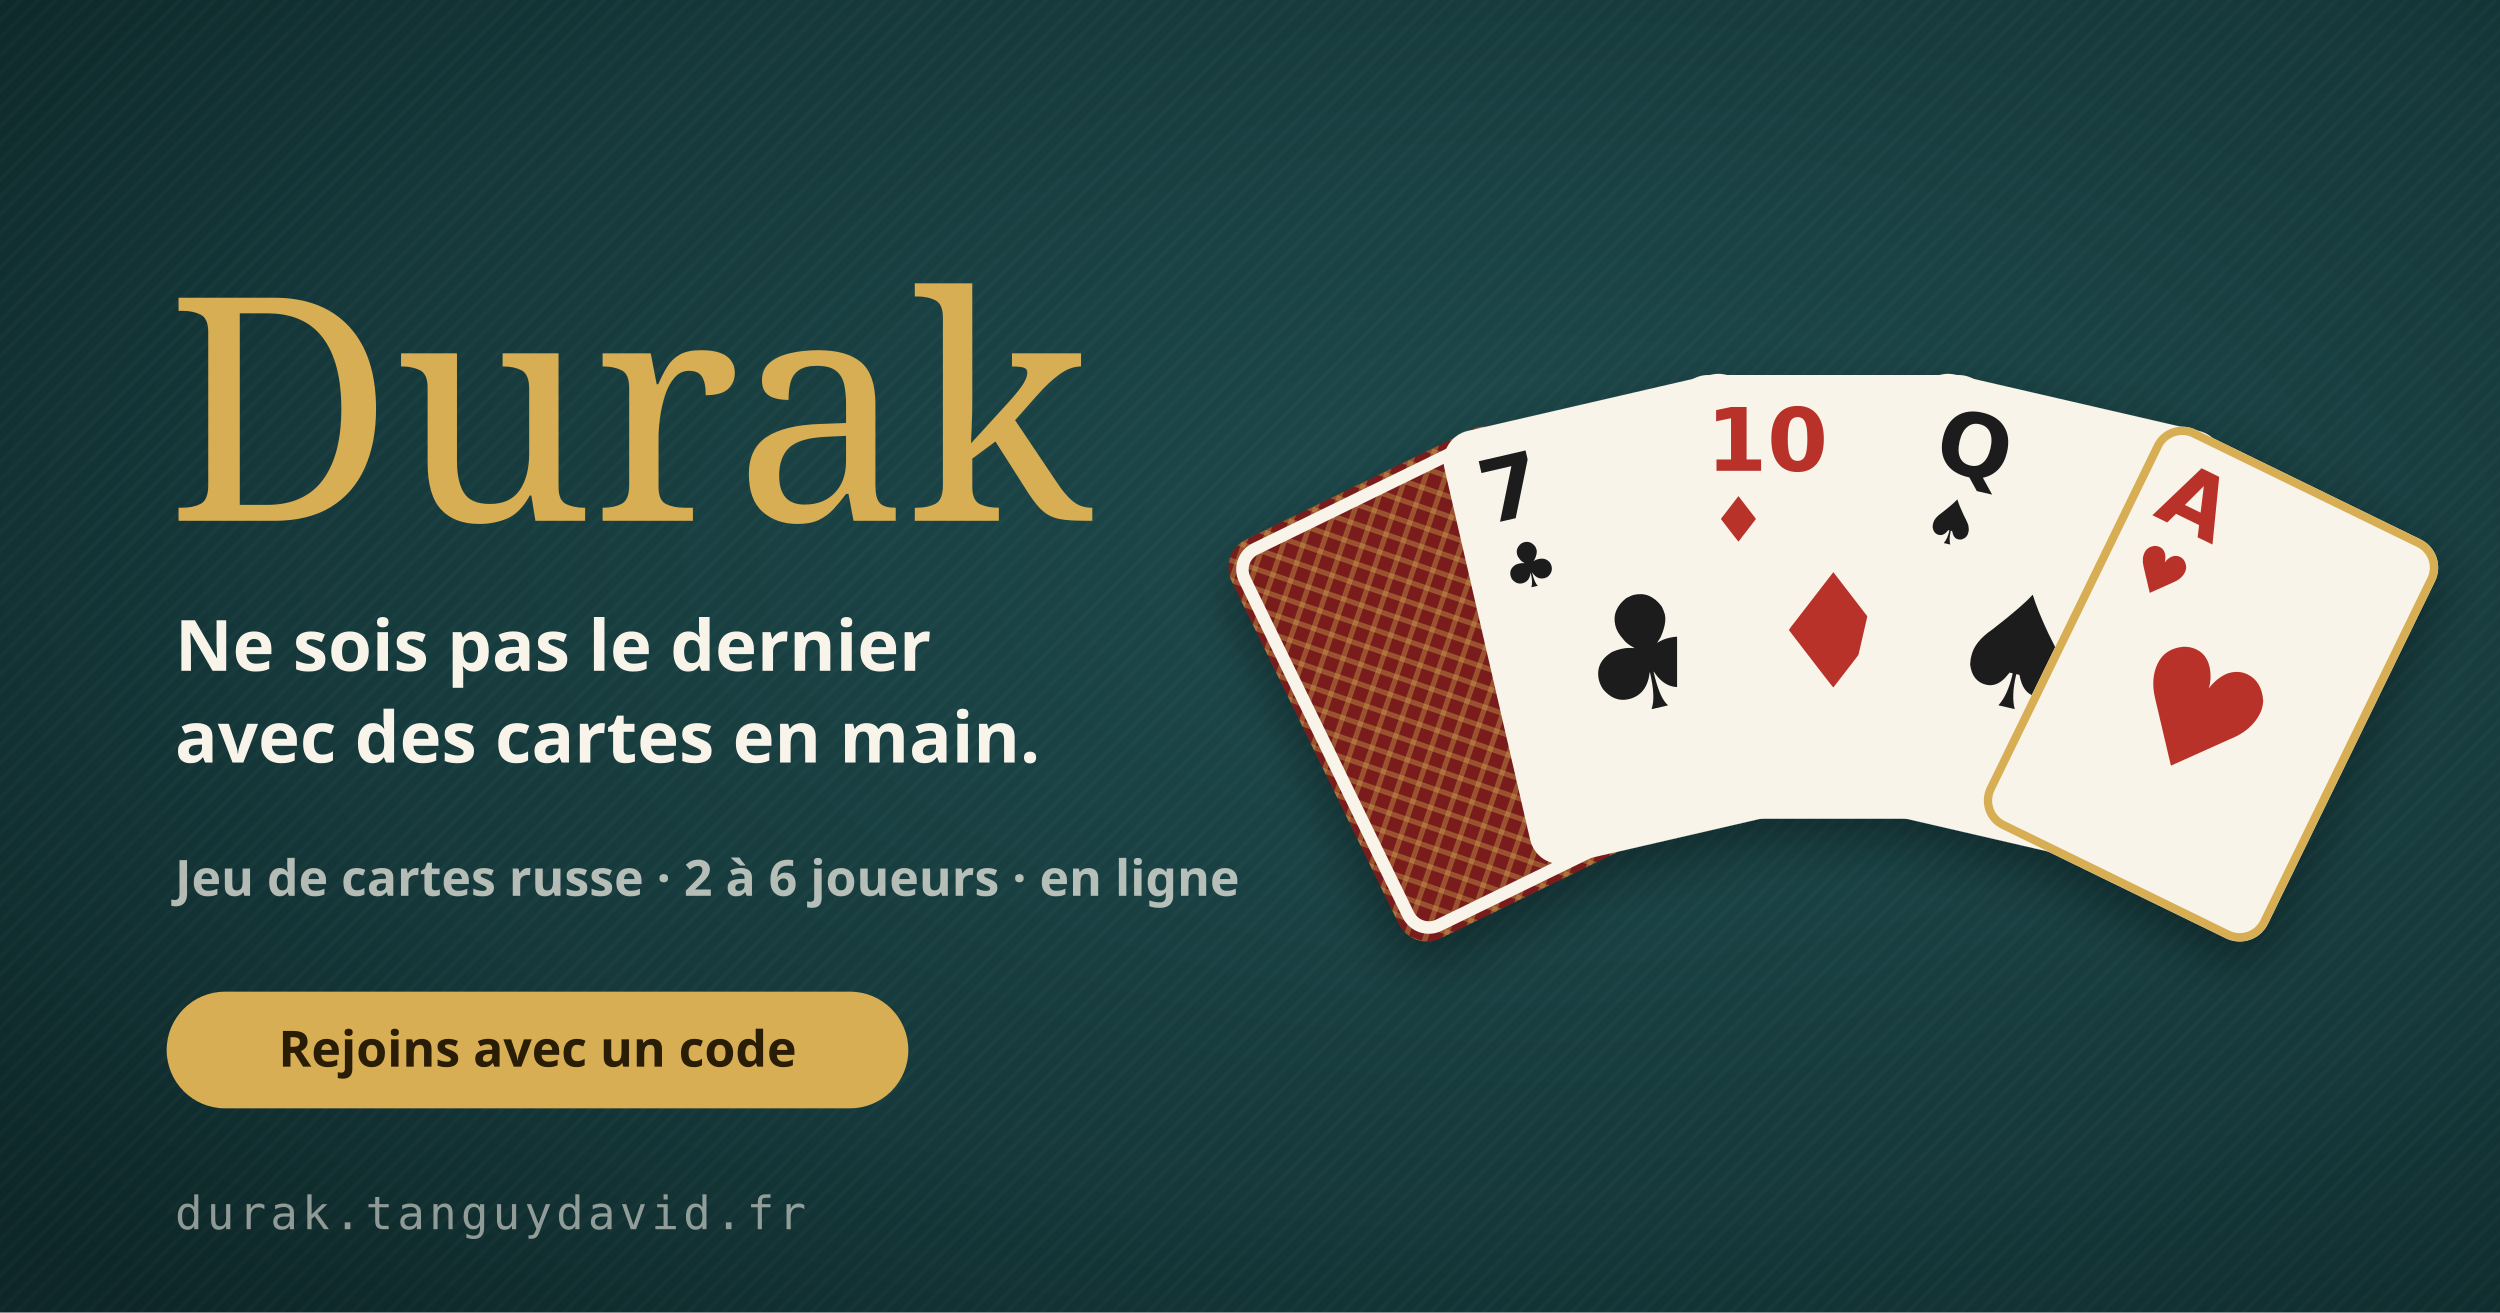
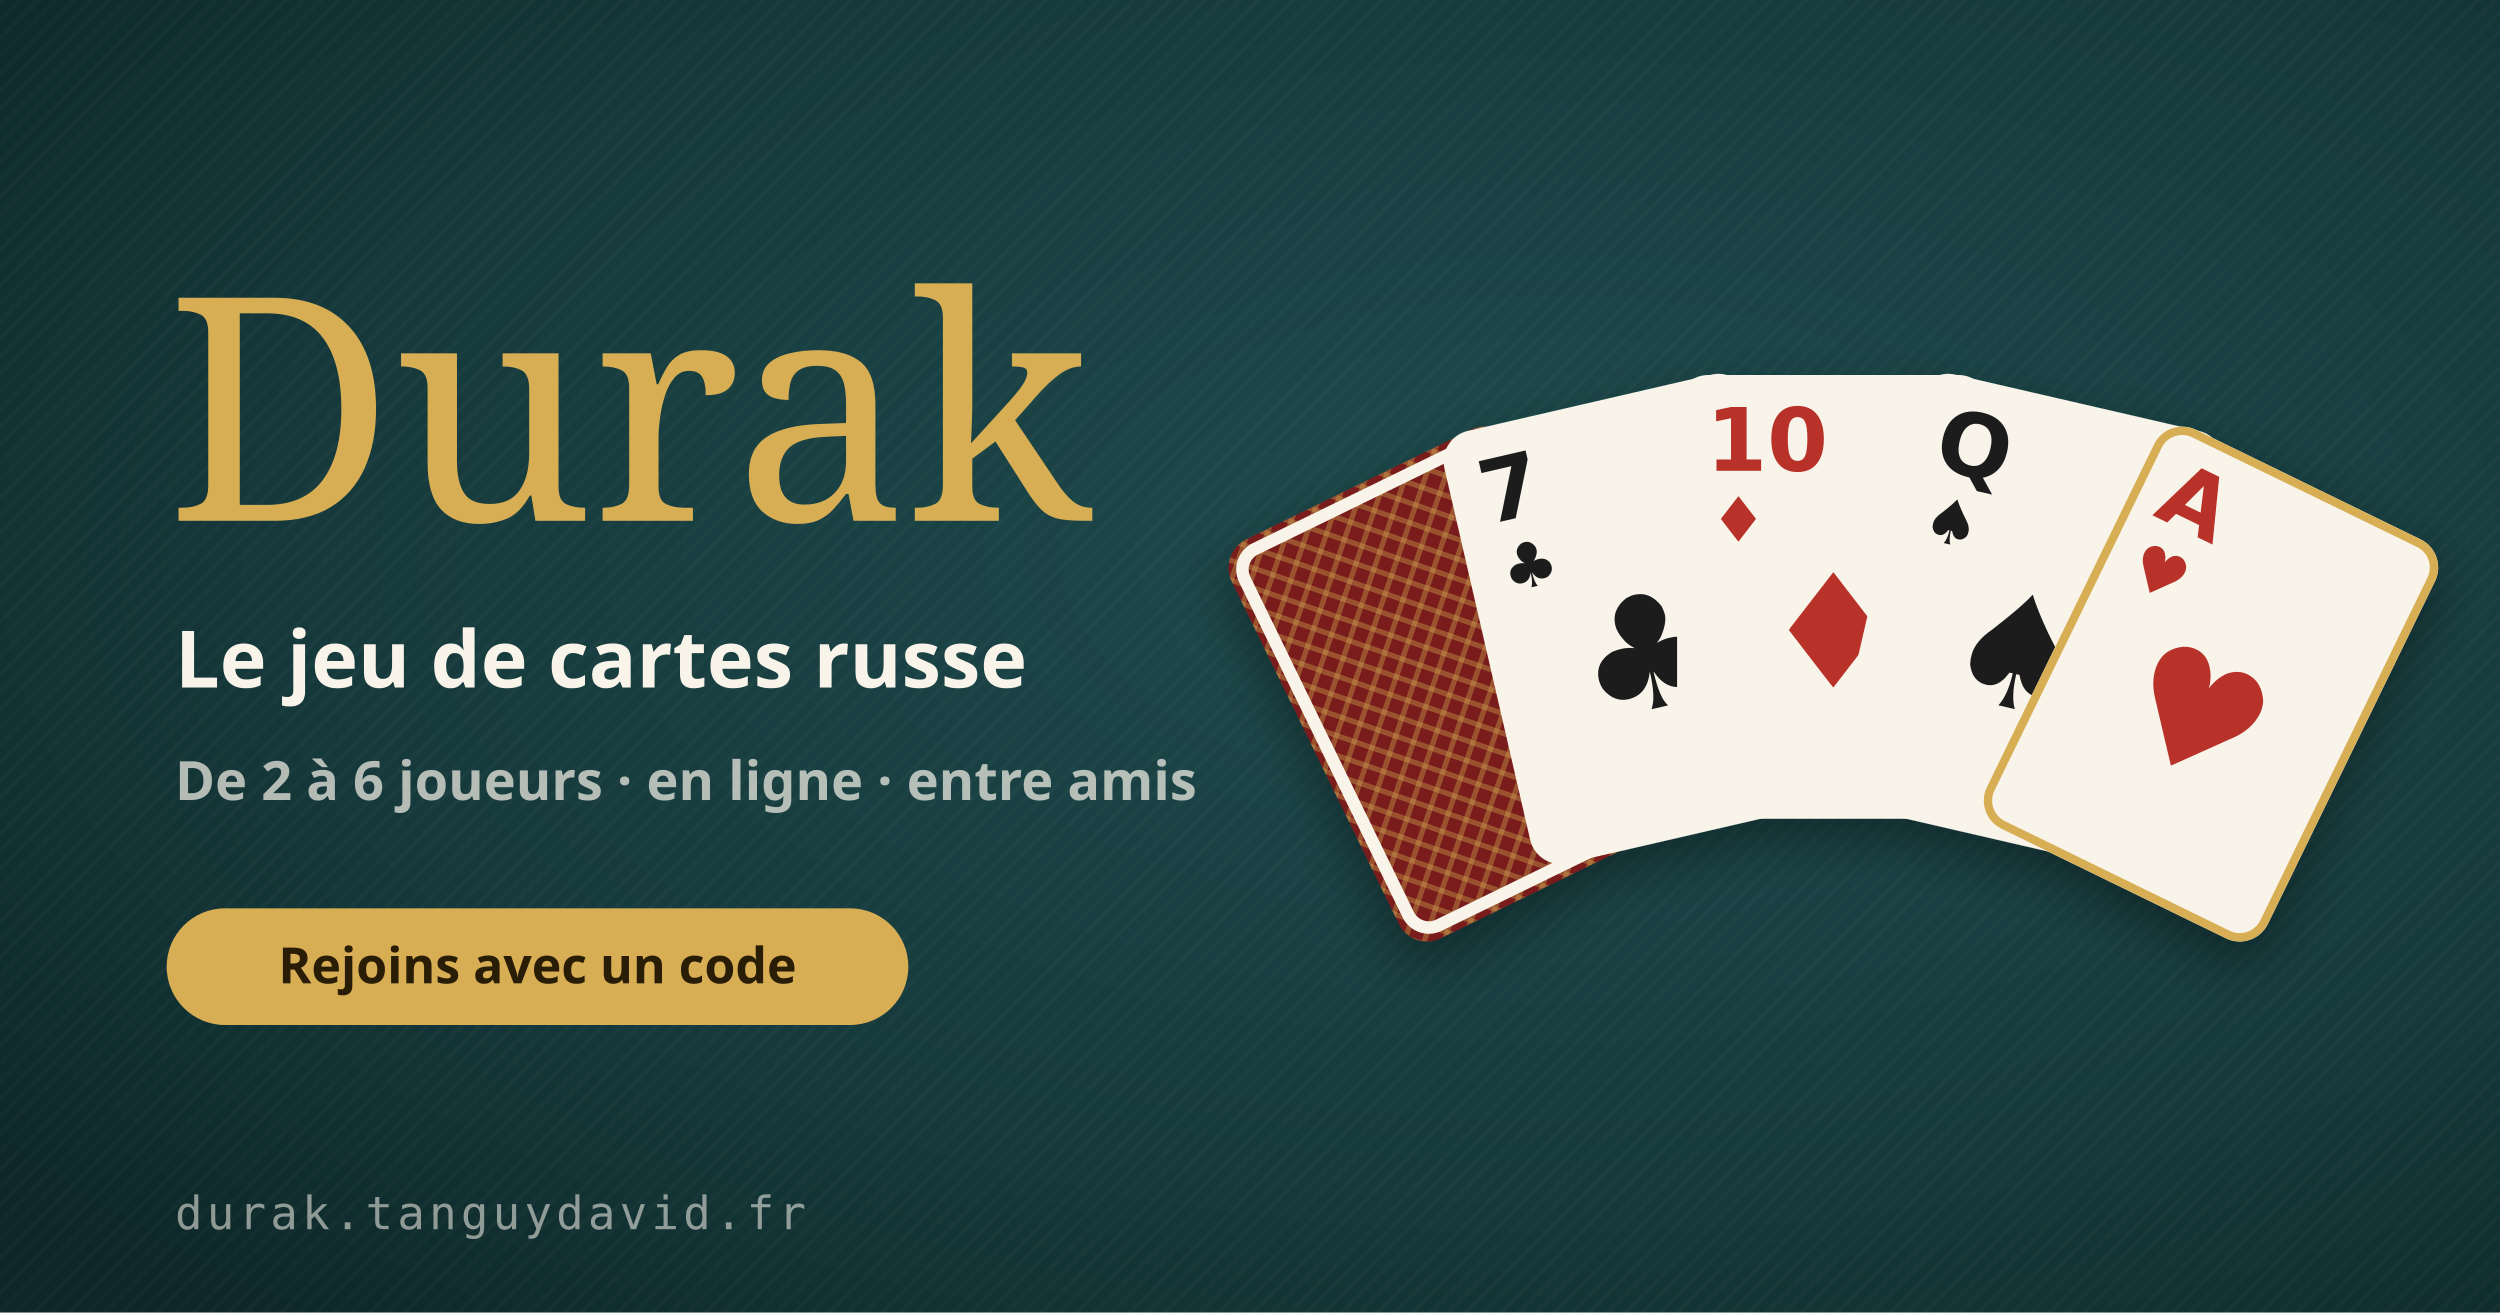
<svg xmlns="http://www.w3.org/2000/svg" width="1200" height="630" viewBox="0 0 1200 630">
  <defs>
    <radialGradient id="felt" cx="62%" cy="42%" r="80%">
      <stop offset="0" stop-color="#1e4a4c" />
      <stop offset="0.6" stop-color="#163a3c" />
      <stop offset="1" stop-color="#0d2627" />
    </radialGradient>
    <pattern id="weave" width="6" height="6" patternUnits="userSpaceOnUse" patternTransform="rotate(45)">
      <rect width="2" height="6" fill="#ffffff" fill-opacity="0.02" />
    </pattern>
    <pattern id="back" width="9" height="9" patternUnits="userSpaceOnUse" patternTransform="rotate(45)">
      <rect width="9" height="9" fill="#7a1f1c" />
      <rect width="2.5" height="9" fill="#d8ae55" fill-opacity="0.35" />
      <rect width="9" height="2.5" fill="#d8ae55" fill-opacity="0.35" />
    </pattern>
    <filter id="shadow" x="-30%" y="-30%" width="160%" height="160%">
      <feDropShadow dx="0" dy="10" stdDeviation="12" flood-color="#000" flood-opacity="0.35" />
    </filter>
  </defs>
  <rect width="1200" height="630" fill="url(#felt)" />
  <rect width="1200" height="630" fill="url(#weave)" />
  <g transform="translate(880 700)" filter="url(#shadow)" font-family="Golos Text, DejaVu Sans, sans-serif" font-weight="700">
    <g transform="rotate(-26) translate(-75 -520)">
      <rect width="150" height="213" rx="15" fill="url(#back)" />
      <rect x="6" y="6" width="138" height="201" rx="11" fill="none" stroke="#f8f4ea" stroke-width="6" />
    </g>
    <g transform="rotate(-13) translate(-75 -520)">
      <rect width="150" height="213" rx="15" fill="#f8f4ea" />
      <text x="14" y="46" font-size="42" fill="#1b1d1f">7</text>
      <text x="16" y="80" font-size="30" fill="#1b1d1f">♣</text>
      <text x="75" y="150" font-size="76" fill="#1b1d1f" text-anchor="middle">♣</text>
    </g>
    <g transform="rotate(0) translate(-75 -520)">
      <rect width="150" height="213" rx="15" fill="#f8f4ea" />
      <text x="14" y="46" font-size="42" fill="#b8322a">10</text>
      <text x="16" y="80" font-size="30" fill="#b8322a">♦</text>
      <text x="75" y="150" font-size="76" fill="#b8322a" text-anchor="middle">♦</text>
    </g>
    <g transform="rotate(13) translate(-75 -520)">
      <rect width="150" height="213" rx="15" fill="#f8f4ea" />
      <text x="14" y="46" font-size="42" fill="#1b1d1f">Q</text>
      <text x="16" y="80" font-size="30" fill="#1b1d1f">♠</text>
      <text x="75" y="150" font-size="76" fill="#1b1d1f" text-anchor="middle">♠</text>
    </g>
    <g transform="rotate(26) translate(-75 -520)">
      <rect width="150" height="213" rx="15" fill="#f8f4ea" />
      <rect x="2" y="2" width="146" height="209" rx="13" fill="none" stroke="#d8ae55" stroke-width="4" />
      <text x="14" y="46" font-size="42" fill="#b8322a">A</text>
      <text x="16" y="80" font-size="30" fill="#b8322a">♥</text>
      <text x="75" y="150" font-size="76" fill="#b8322a" text-anchor="middle">♥</text>
    </g>
  </g>
  <text x="80" y="250" font-family="Yeseva One, serif" font-size="150" fill="#d8ae55">Durak</text>
-   <text x="84" y="322" font-family="Golos Text, sans-serif" font-weight="600" font-size="34" fill="#f8f4ea">Ne sois pas le dernier</text>
-   <text x="84" y="366" font-family="Golos Text, sans-serif" font-weight="600" font-size="34" fill="#f8f4ea">avec des cartes en main.</text>
-   <text x="84" y="430" font-family="Golos Text, sans-serif" font-weight="600" font-size="24" fill="#f8f4ea" fill-opacity="0.7">Jeu de cartes russe · 2 à 6 joueurs · en ligne</text>
-   <rect x="80" y="476" width="356" height="56" rx="28" fill="#d8ae55" />
-   <text x="258" y="512" font-family="Golos Text, sans-serif" font-weight="600" font-size="24" fill="#2a1d05" text-anchor="middle">Rejoins avec un code</text>
+   <text x="84" y="330" font-family="Golos Text, sans-serif" font-weight="600" font-size="38" fill="#f8f4ea">Le jeu de cartes russe</text>
+   <text x="84" y="384" font-family="Golos Text, sans-serif" font-weight="600" font-size="26" fill="#f8f4ea" fill-opacity="0.7">De 2 à 6 joueurs · en ligne · entre amis</text>
+   <rect x="80" y="436" width="356" height="56" rx="28" fill="#d8ae55" />
+   <text x="258" y="472" font-family="Golos Text, sans-serif" font-weight="600" font-size="24" fill="#2a1d05" text-anchor="middle">Rejoins avec un code</text>
  <text x="84" y="590" font-family="JetBrains Mono, monospace" font-weight="500" font-size="22" fill="#f8f4ea" fill-opacity="0.55" letter-spacing="2">durak.tanguydavid.fr</text>
</svg>
